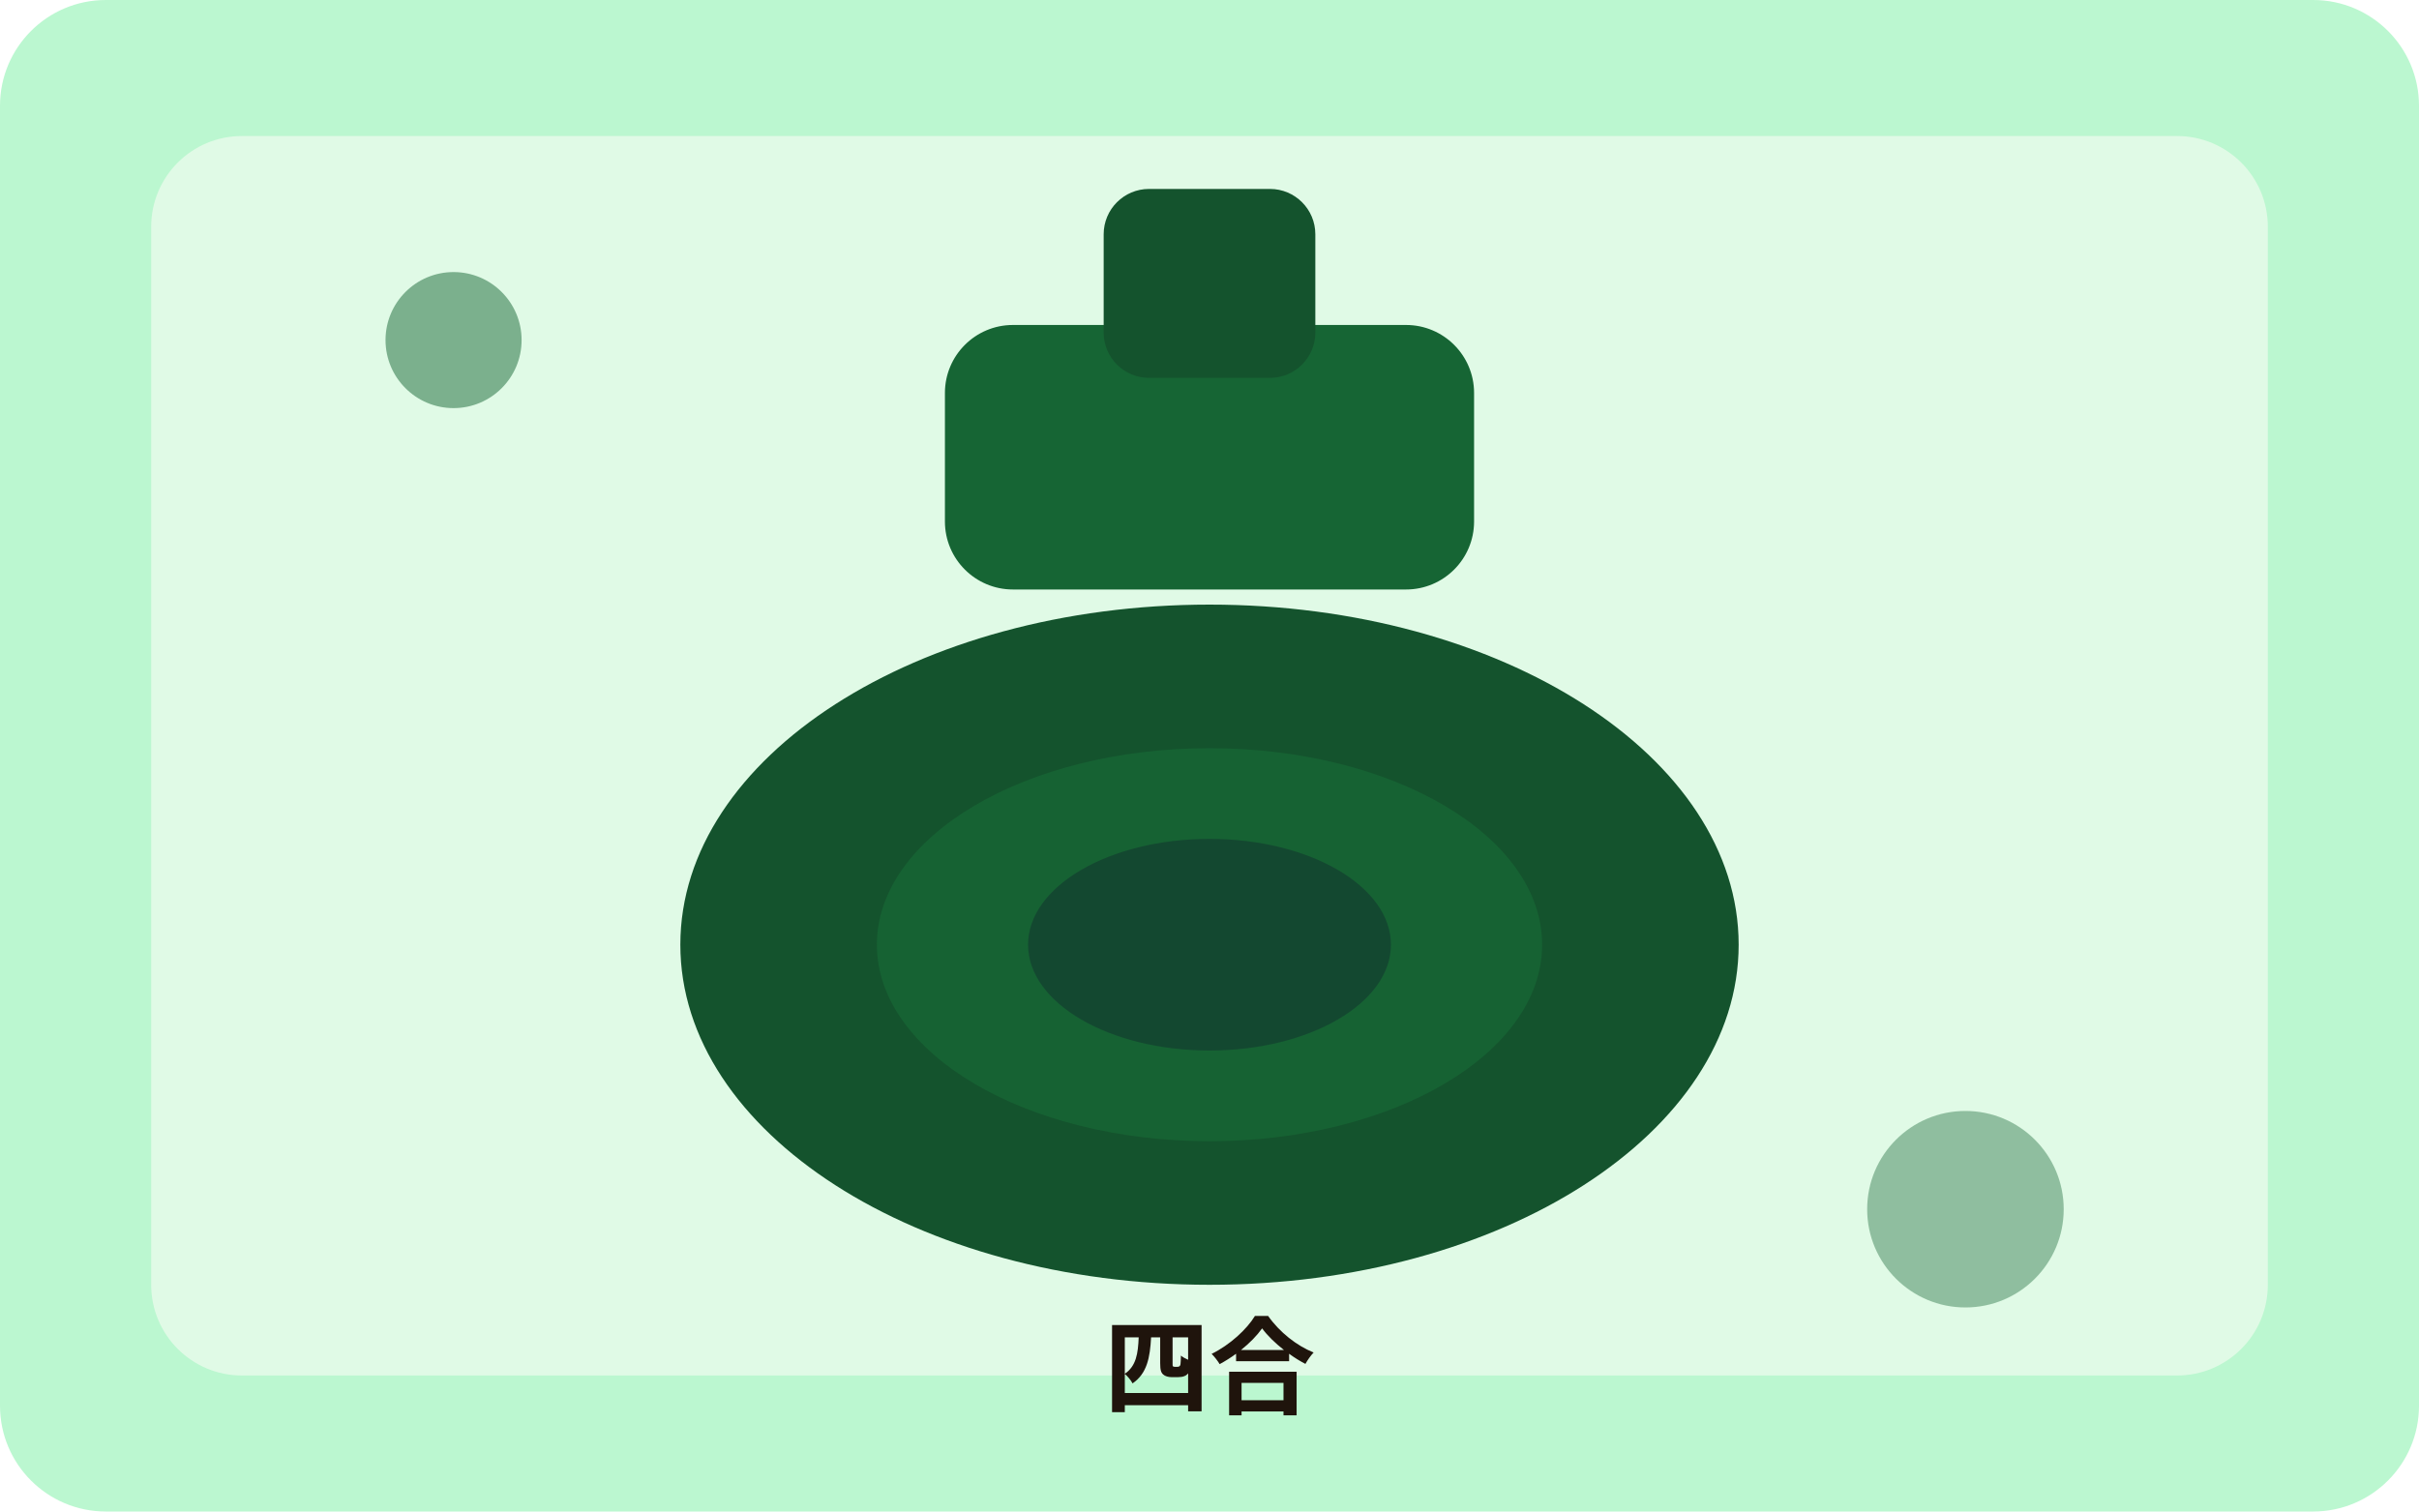
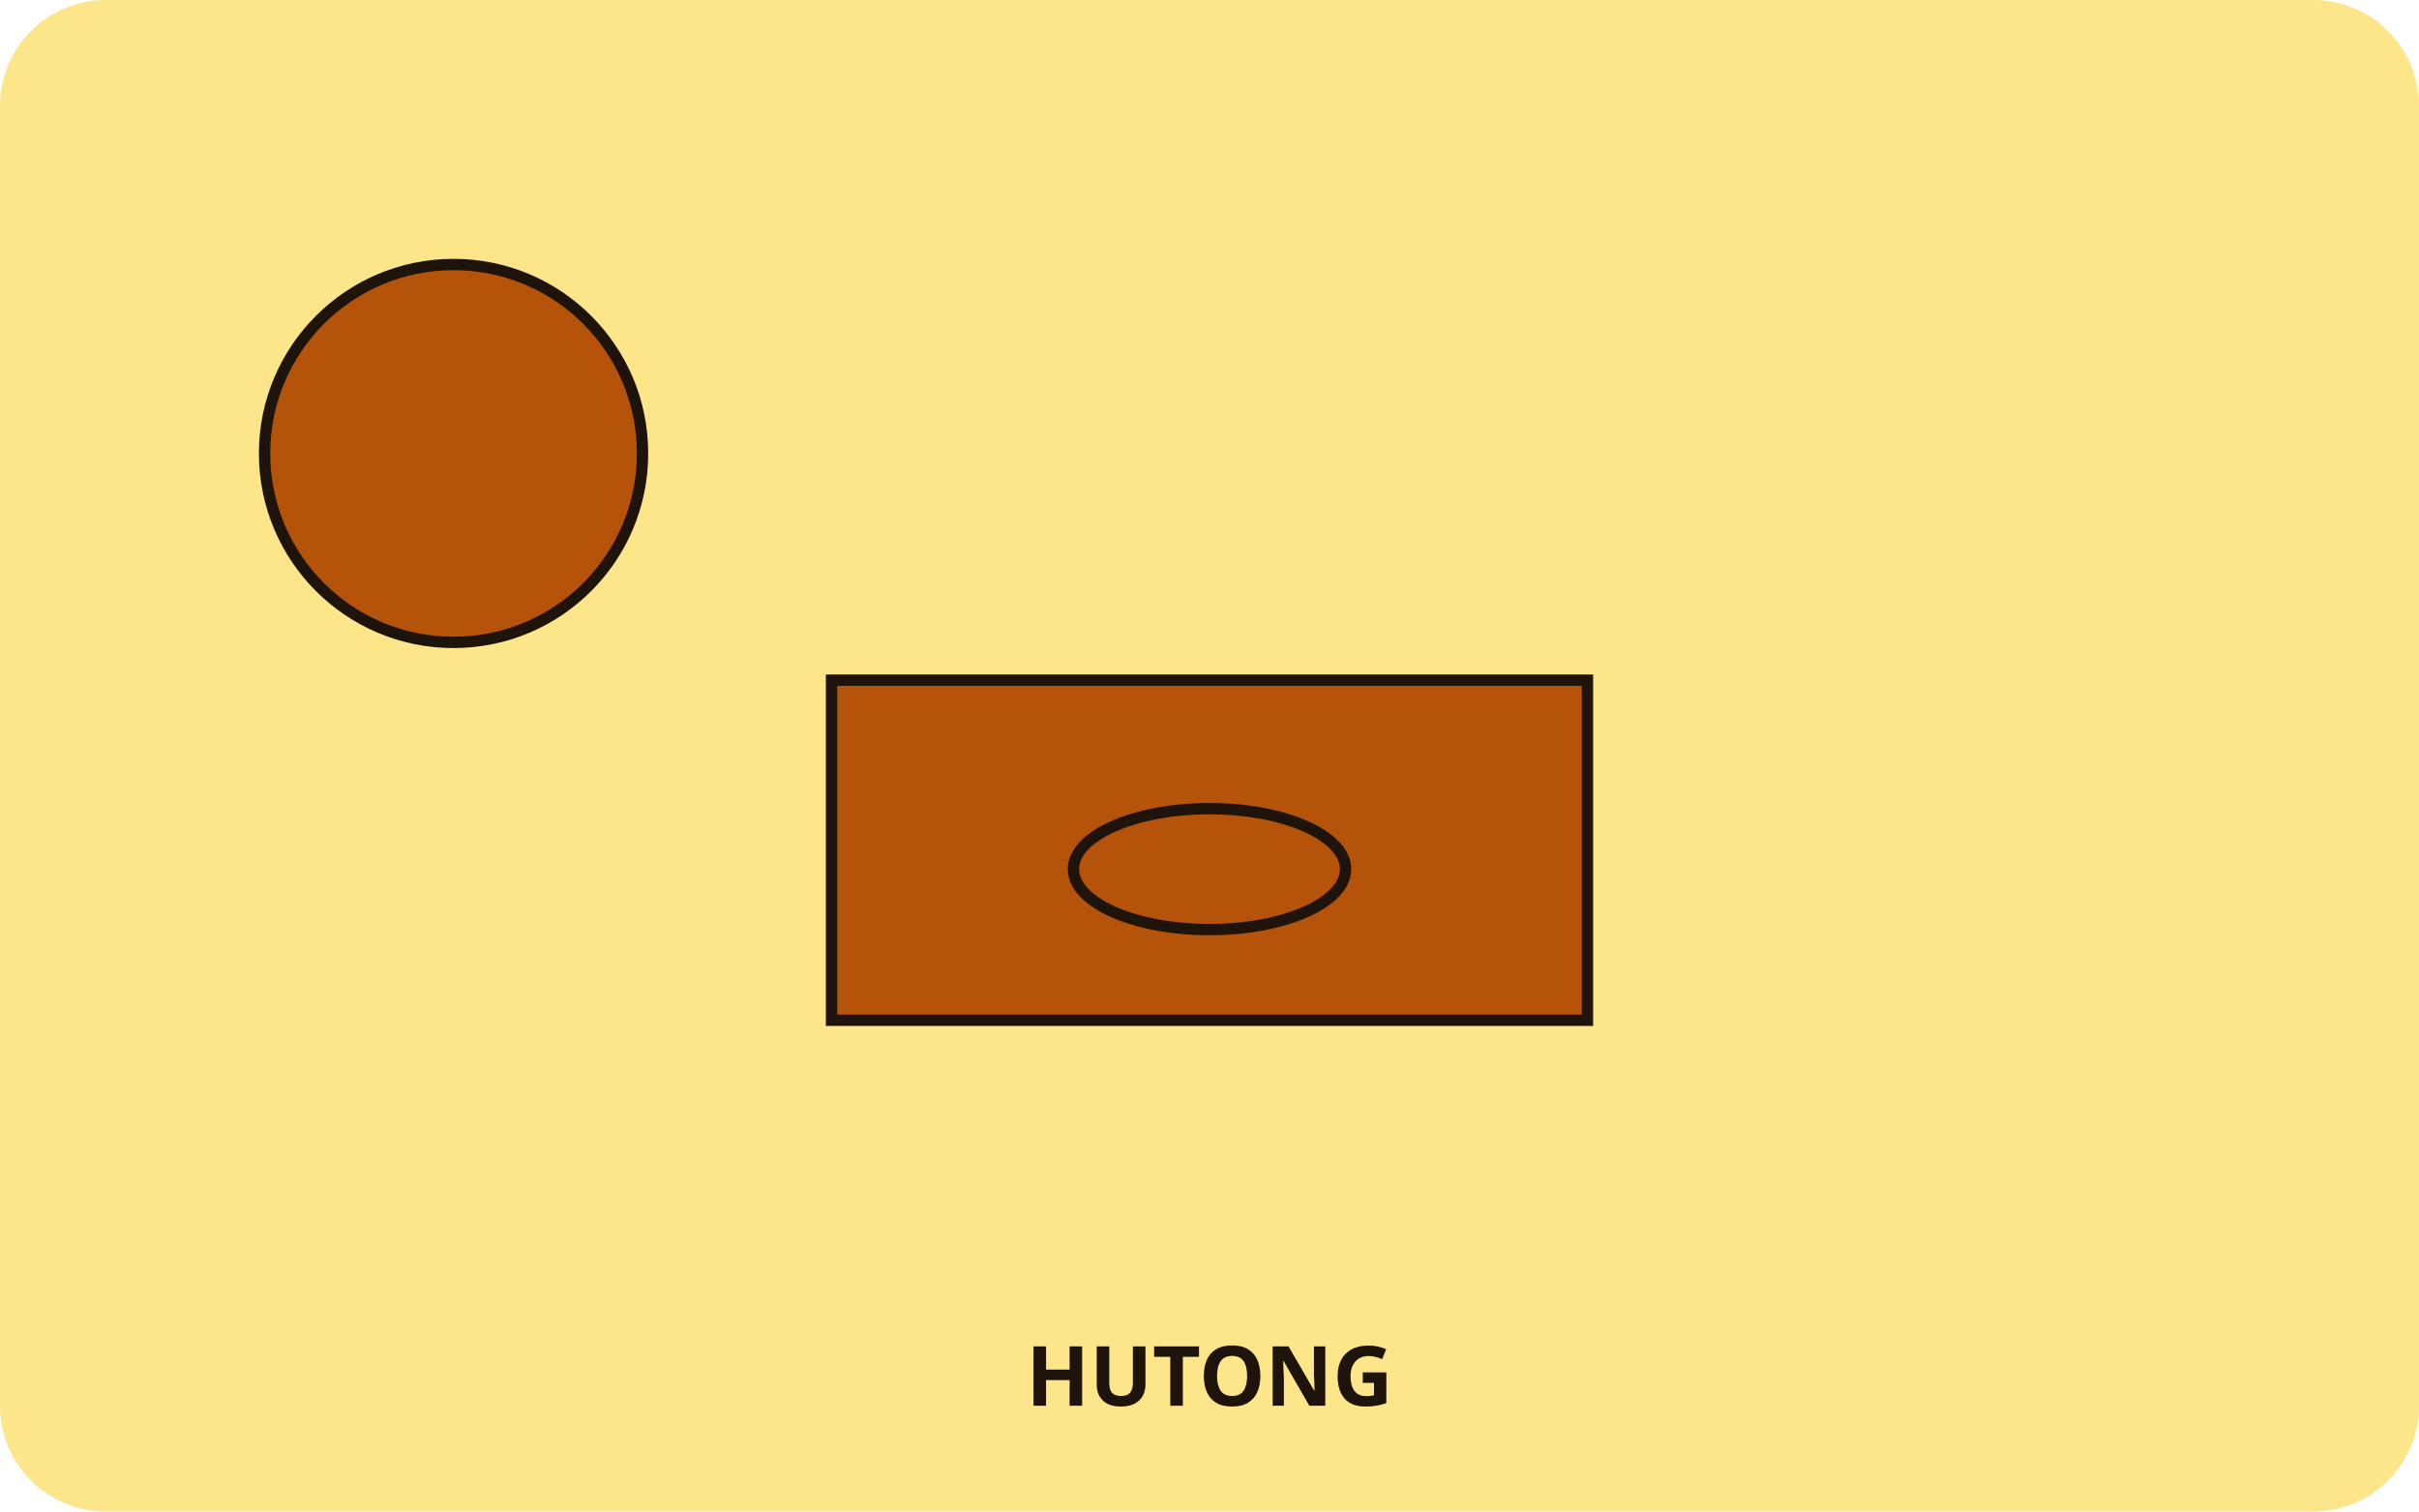
<svg xmlns="http://www.w3.org/2000/svg" viewBox="0 0 640 400" role="img">
-   <rect width="640" height="400" rx="28" fill="#bbf7d0" />
-   <rect x="40" y="36" width="560" height="328" rx="24" fill="#fffdf8" opacity="0.55" />
-   <ellipse cx="320" cy="250" rx="140" ry="90" fill="#14532d" />
-   <ellipse cx="320" cy="250" rx="88" ry="52" fill="#166534" opacity="0.85" />
-   <ellipse cx="320" cy="250" rx="48" ry="28" fill="#0f172a" opacity="0.35" />
-   <rect x="250" y="86" width="140" height="70" rx="18" fill="#166534" />
-   <rect x="292" y="50" width="56" height="50" rx="12" fill="#14532d" />
-   <circle cx="120" cy="90" r="18" fill="#166534" opacity="0.5" />
-   <circle cx="520" cy="320" r="26" fill="#166534" opacity="0.4" />
-   <text x="320" y="372" text-anchor="middle" font-family="sans-serif" font-size="28" font-weight="700" fill="#1f140c">四合</text>
+   <rect width="640" height="400" rx="28" fill="#fde68a" />
+   <g fill="#b45309" stroke="#1f140c" stroke-width="3">
+     <circle cx="120" cy="120" r="50" />
+     <rect x="220" y="180" width="200" height="90" />
+     <ellipse cx="320" cy="230" rx="36" ry="16" />
+   </g>
+   <text x="320" y="372" text-anchor="middle" font-family="sans-serif" font-size="22" font-weight="700" fill="#1f140c">HUTONG</text>
</svg>
